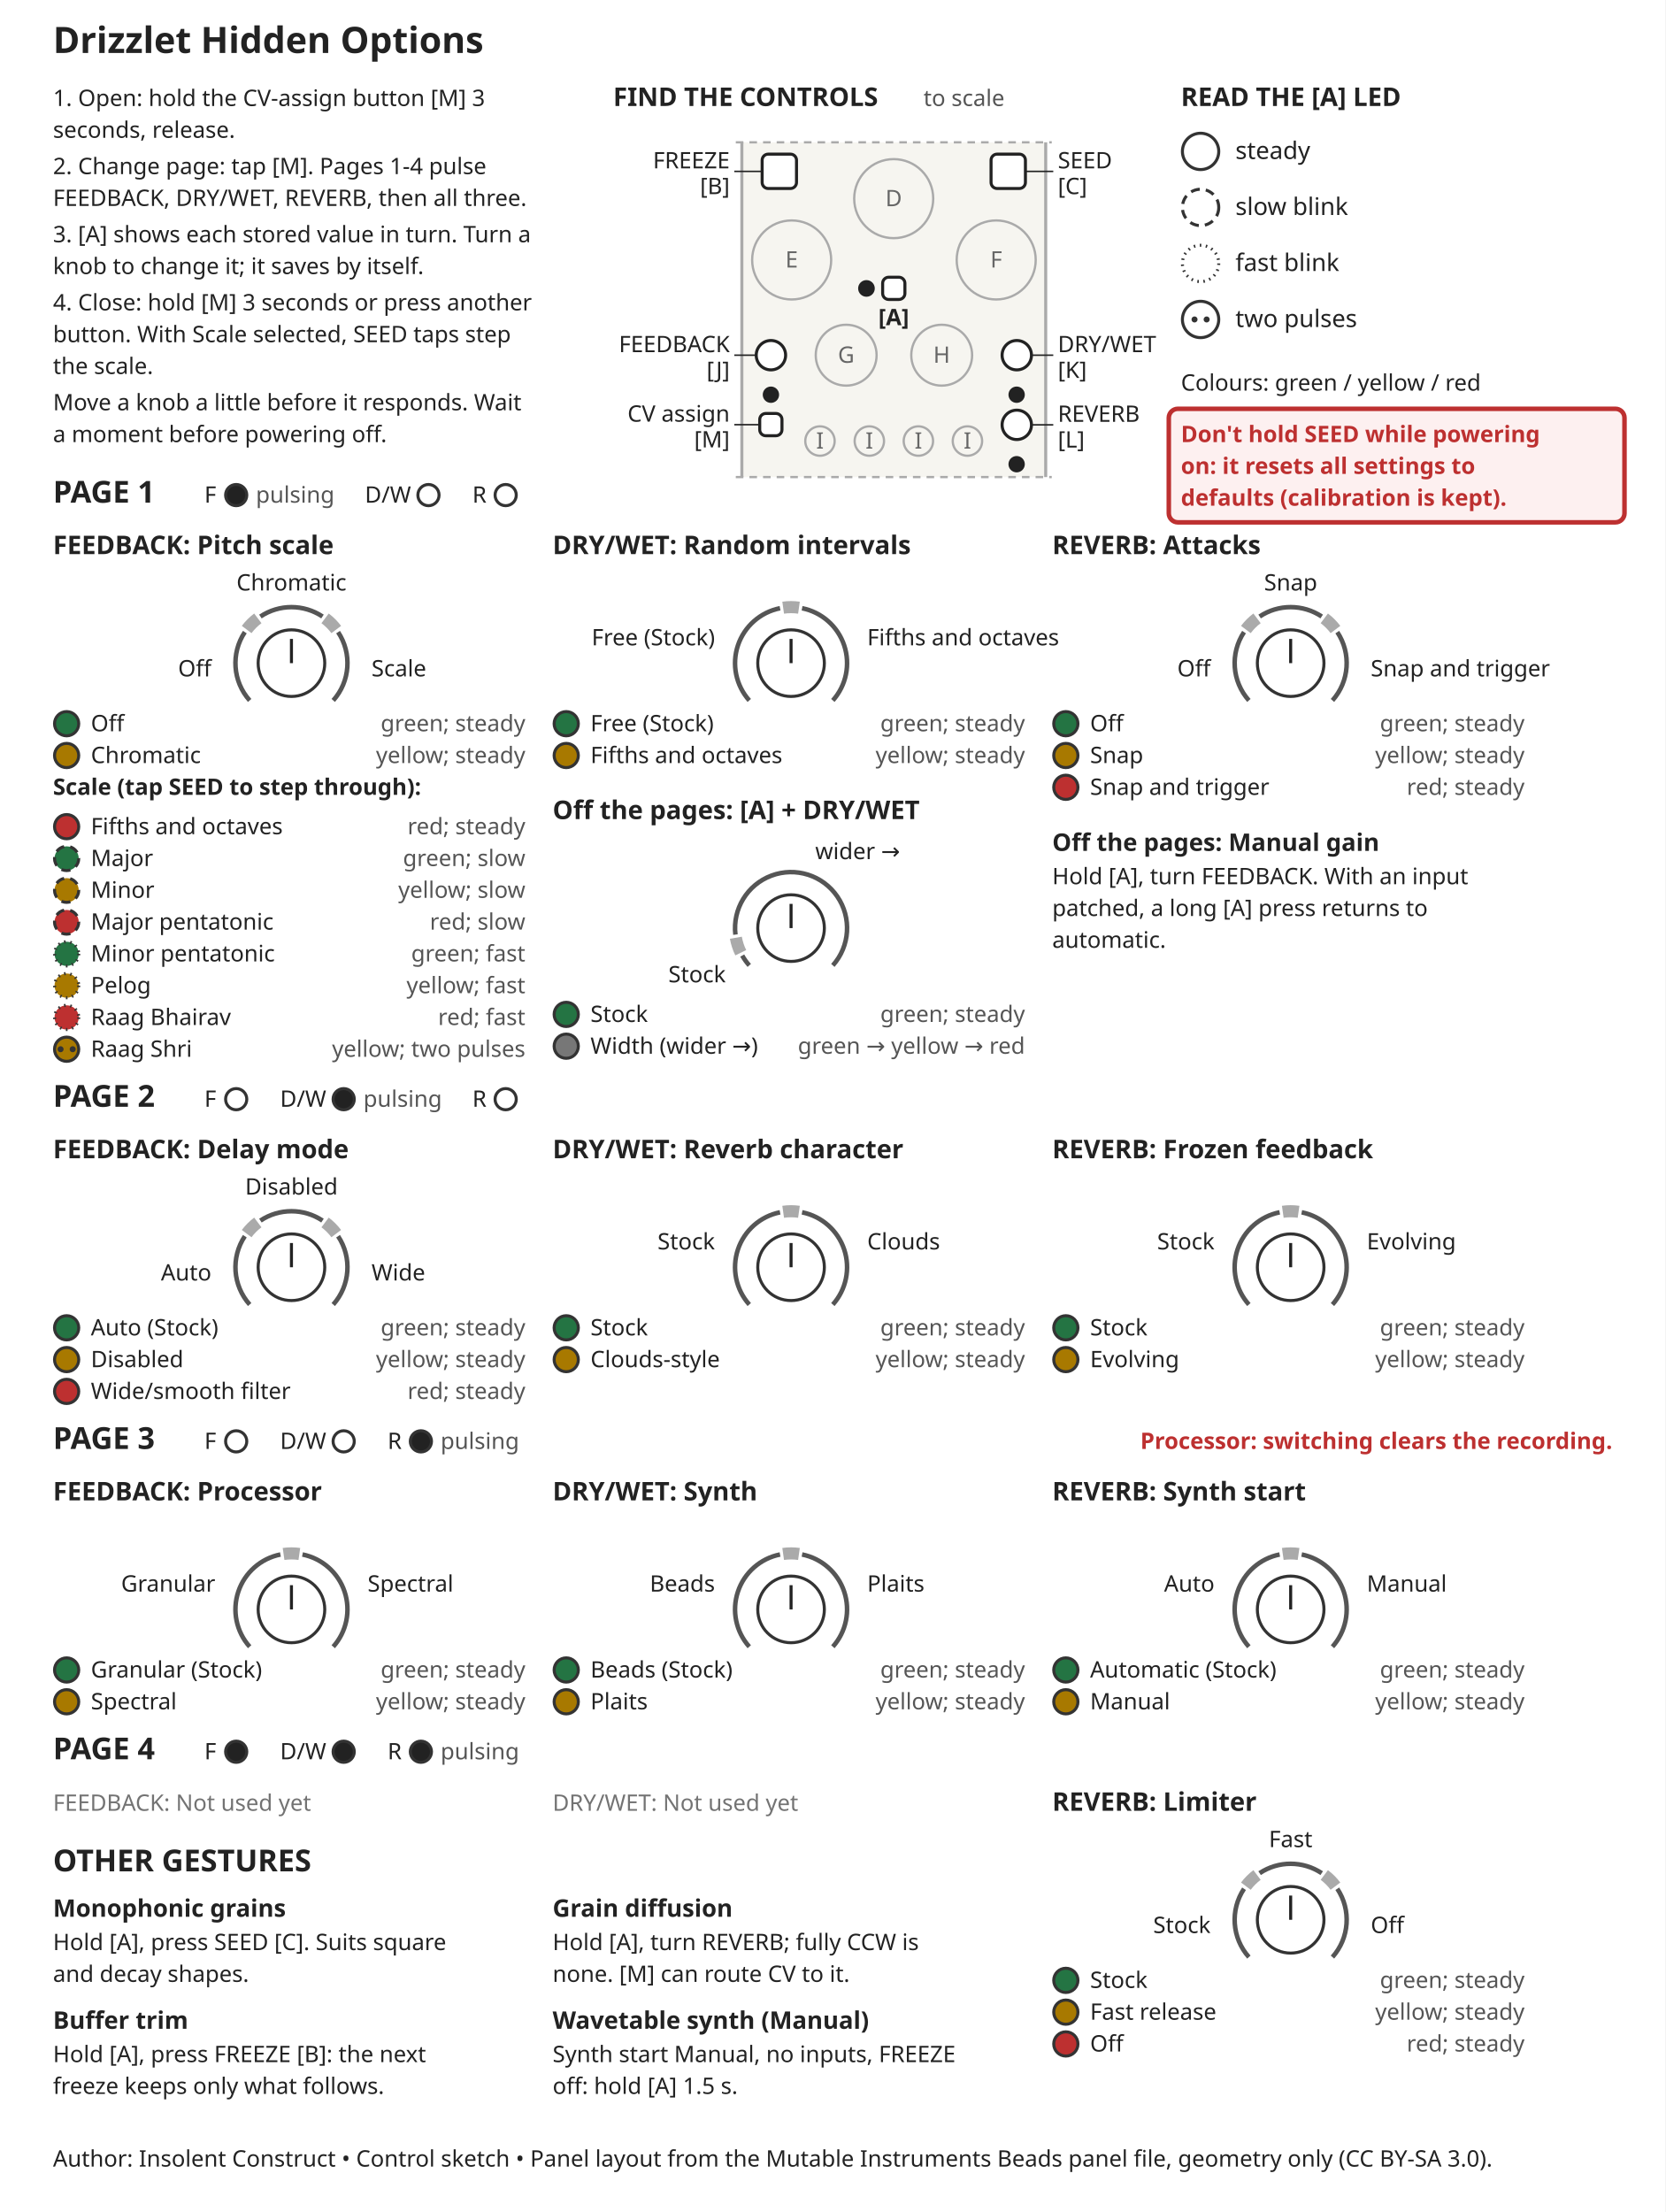
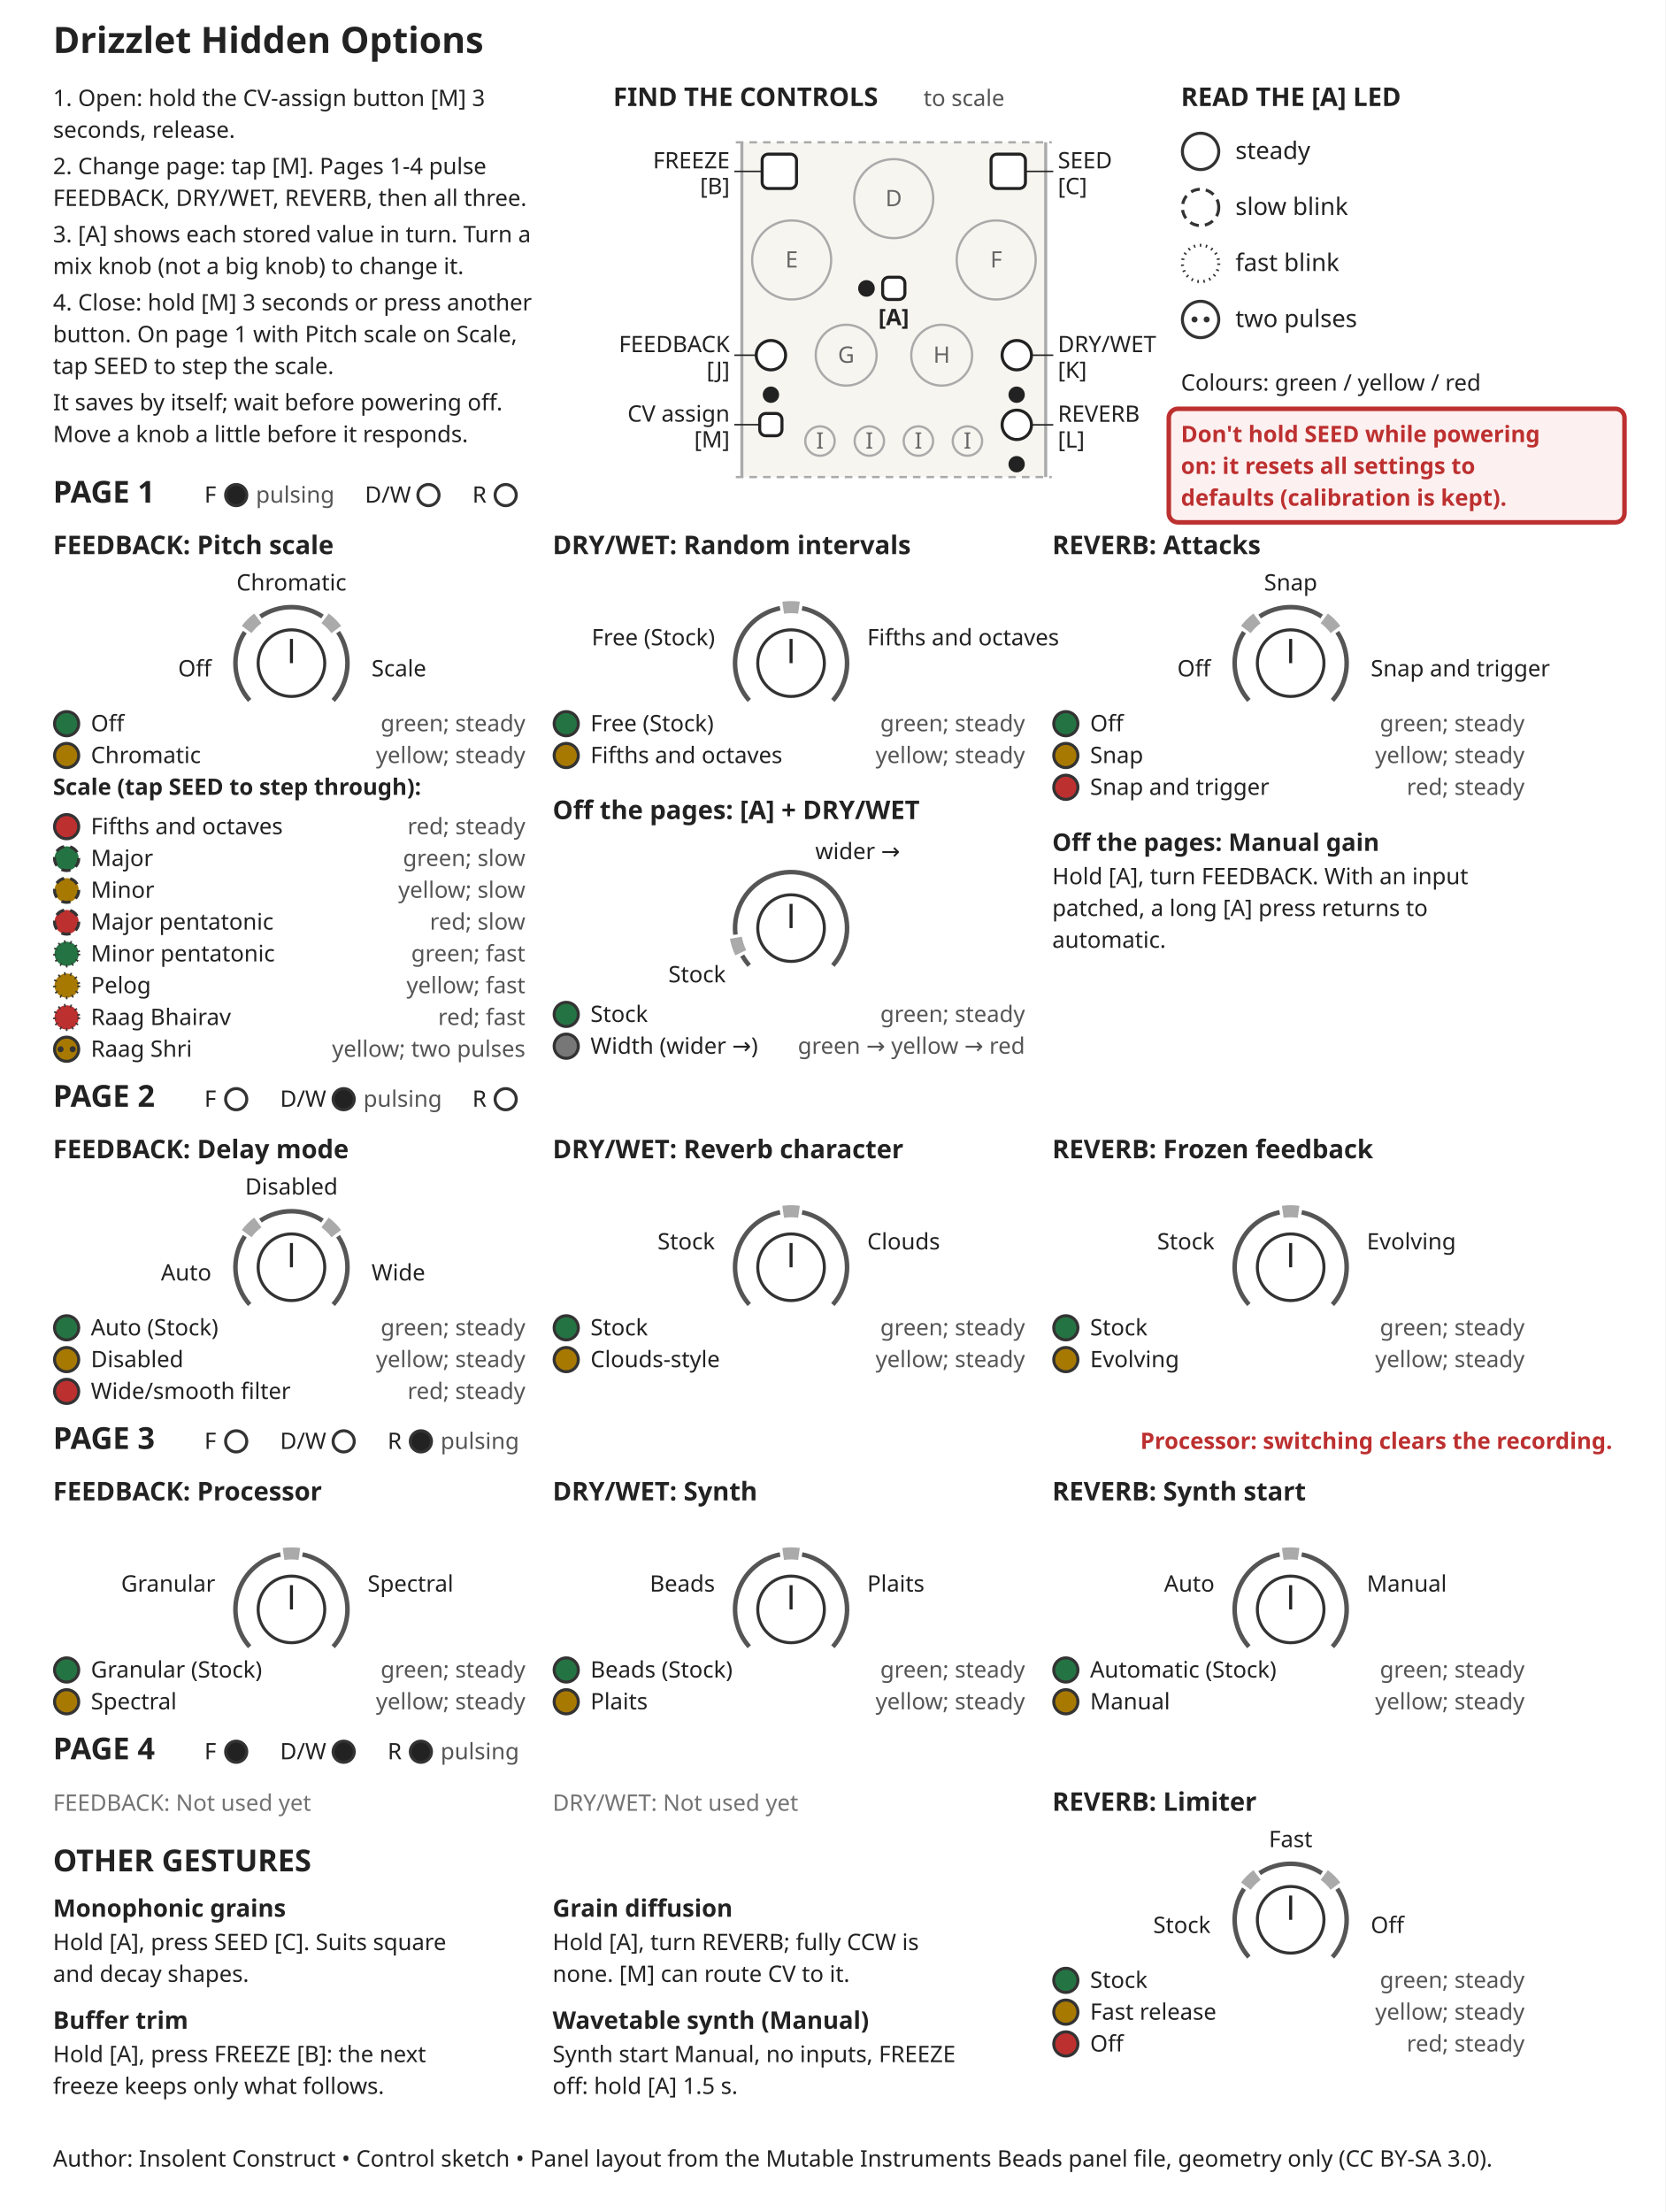
<svg xmlns="http://www.w3.org/2000/svg" width="190mm" height="252.35mm" viewBox="0 0 1100 1461" role="img" aria-labelledby="title desc">
  <rect width="100%" height="100%" fill="white" />
  <g font-family="sans-serif" fill="#222">
    <text x="35" y="35" font-size="24" font-weight="bold" fill="#222" text-anchor="start">Drizzlet Hidden Options</text>
    <text x="35" y="70" font-size="15" font-weight="normal" fill="#222" text-anchor="start">1. Open: hold the CV-assign button [M] 3</text>
    <text x="35" y="91" font-size="15" font-weight="normal" fill="#222" text-anchor="start">seconds, release.</text>
    <text x="35" y="115" font-size="15" font-weight="normal" fill="#222" text-anchor="start">2. Change page: tap [M]. Pages 1-4 pulse</text>
    <text x="35" y="136" font-size="15" font-weight="normal" fill="#222" text-anchor="start">FEEDBACK, DRY/WET, REVERB, then all three.</text>
    <text x="35" y="160" font-size="15" font-weight="normal" fill="#222" text-anchor="start">3. [A] shows each stored value in turn. Turn a</text>
-     <text x="35" y="181" font-size="15" font-weight="normal" fill="#222" text-anchor="start">knob to change it; it saves by itself.</text>
+     <text x="35" y="181" font-size="15" font-weight="normal" fill="#222" text-anchor="start">mix knob (not a big knob) to change it.</text>
    <text x="35" y="205" font-size="15" font-weight="normal" fill="#222" text-anchor="start">4. Close: hold [M] 3 seconds or press another</text>
-     <text x="35" y="226" font-size="15" font-weight="normal" fill="#222" text-anchor="start">button. With Scale selected, SEED taps step</text>
-     <text x="35" y="247" font-size="15" font-weight="normal" fill="#222" text-anchor="start">the scale.</text>
-     <text x="35" y="271" font-size="15" font-weight="normal" fill="#222" text-anchor="start">Move a knob a little before it responds. Wait</text>
-     <text x="35" y="292" font-size="15" font-weight="normal" fill="#222" text-anchor="start">a moment before powering off.</text>
+     <text x="35" y="226" font-size="15" font-weight="normal" fill="#222" text-anchor="start">button. On page 1 with Pitch scale on Scale,</text>
+     <text x="35" y="247" font-size="15" font-weight="normal" fill="#222" text-anchor="start">tap SEED to step the scale.</text>
+     <text x="35" y="271" font-size="15" font-weight="normal" fill="#222" text-anchor="start">It saves by itself; wait before powering off.</text>
+     <text x="35" y="292" font-size="15" font-weight="normal" fill="#222" text-anchor="start">Move a knob a little before it responds.</text>
    <text x="405" y="70" font-size="17" font-weight="bold" fill="#222" text-anchor="start">FIND THE CONTROLS</text>
    <text x="610" y="70" font-size="15" font-weight="normal" fill="#555" text-anchor="start">to scale</text>
    <rect x="490.0" y="94.0" width="200.7" height="221.1" fill="#f6f5f0" />
    <line x1="486.0" y1="94.0" x2="694.7" y2="94.0" stroke="#aaa" stroke-width="1.5" stroke-dasharray="5 4" />
    <line x1="486.0" y1="315.1" x2="694.7" y2="315.1" stroke="#aaa" stroke-width="1.5" stroke-dasharray="5 4" />
    <line x1="490.0" y1="94.0" x2="490.0" y2="315.1" stroke="#aaa" stroke-width="2" />
    <line x1="690.7" y1="94.0" x2="690.7" y2="315.1" stroke="#aaa" stroke-width="2" />
    <circle cx="541.6" cy="291.3" r="9.7" fill="none" stroke="#aaa" stroke-width="1.5" />
    <text x="541.6" y="296.3" font-size="15" font-weight="normal" fill="#666" text-anchor="middle">I</text>
    <circle cx="574.2" cy="291.3" r="9.7" fill="none" stroke="#aaa" stroke-width="1.5" />
    <text x="574.2" y="296.3" font-size="15" font-weight="normal" fill="#666" text-anchor="middle">I</text>
    <circle cx="606.6" cy="291.3" r="9.7" fill="none" stroke="#aaa" stroke-width="1.5" />
    <text x="606.6" y="296.3" font-size="15" font-weight="normal" fill="#666" text-anchor="middle">I</text>
    <circle cx="639.0" cy="291.3" r="9.7" fill="none" stroke="#aaa" stroke-width="1.5" />
    <text x="639.0" y="296.3" font-size="15" font-weight="normal" fill="#666" text-anchor="middle">I</text>
    <circle cx="558.9" cy="234.6" r="20.1" fill="none" stroke="#aaa" stroke-width="1.5" />
    <text x="558.9" y="239.6" font-size="15" font-weight="normal" fill="#666" text-anchor="middle">G</text>
    <circle cx="522.9" cy="171.7" r="26.1" fill="none" stroke="#aaa" stroke-width="1.5" />
    <text x="522.9" y="176.7" font-size="15" font-weight="normal" fill="#666" text-anchor="middle">E</text>
    <circle cx="658.0" cy="171.7" r="26.1" fill="none" stroke="#aaa" stroke-width="1.5" />
    <text x="658.0" y="176.7" font-size="15" font-weight="normal" fill="#666" text-anchor="middle">F</text>
    <rect x="583.0" y="183.1" width="14.7" height="14.7" rx="4" fill="white" stroke="#222" stroke-width="2" />
    <circle cx="572.3" cy="190.5" r="4.5" fill="#222" stroke="#222" stroke-width="2" />
    <rect x="501.8" y="273.1" width="14.7" height="14.7" rx="4" fill="white" stroke="#222" stroke-width="2" />
    <circle cx="622.0" cy="234.6" r="20.1" fill="none" stroke="#aaa" stroke-width="1.5" />
    <text x="622.0" y="239.6" font-size="15" font-weight="normal" fill="#666" text-anchor="middle">H</text>
    <circle cx="509.2" cy="234.6" r="9.7" fill="white" stroke="#222" stroke-width="2" />
    <circle cx="671.6" cy="234.6" r="9.7" fill="white" stroke="#222" stroke-width="2" />
    <circle cx="671.6" cy="280.6" r="9.7" fill="white" stroke="#222" stroke-width="2" />
    <circle cx="590.3" cy="131.2" r="26.1" fill="none" stroke="#aaa" stroke-width="1.5" />
    <text x="590.3" y="136.2" font-size="15" font-weight="normal" fill="#666" text-anchor="middle">D</text>
    <rect x="503.4" y="101.8" width="22.7" height="22.7" rx="4" fill="white" stroke="#222" stroke-width="2" />
    <rect x="654.6" y="101.8" width="22.7" height="22.7" rx="4" fill="white" stroke="#222" stroke-width="2" />
    <circle cx="509.2" cy="260.7" r="4.4" fill="#222" stroke="#222" stroke-width="2" />
    <circle cx="671.5" cy="260.7" r="4.4" fill="#222" stroke="#222" stroke-width="2" />
    <circle cx="671.5" cy="306.6" r="4.4" fill="#222" stroke="#222" stroke-width="2" />
    <text x="482.0" y="111.2" font-size="15" font-weight="normal" fill="#222" text-anchor="end">FREEZE</text>
    <text x="482.0" y="128.2" font-size="15" font-weight="normal" fill="#222" text-anchor="end">[B]</text>
    <line x1="485.0" y1="113.2" x2="503.4" y2="113.2" stroke="#222" stroke-width="1" />
    <text x="698.7" y="111.2" font-size="15" font-weight="normal" fill="#222" text-anchor="start">SEED</text>
    <text x="698.7" y="128.2" font-size="15" font-weight="normal" fill="#222" text-anchor="start">[C]</text>
    <line x1="695.7" y1="113.2" x2="677.3" y2="113.2" stroke="#222" stroke-width="1" />
    <text x="590.3" y="214.8" font-size="15" font-weight="bold" fill="#222" text-anchor="middle">[A]</text>
    <text x="482.0" y="232.6" font-size="15" font-weight="normal" fill="#222" text-anchor="end">FEEDBACK</text>
    <text x="482.0" y="249.6" font-size="15" font-weight="normal" fill="#222" text-anchor="end">[J]</text>
    <line x1="485.0" y1="234.6" x2="499.6" y2="234.6" stroke="#222" stroke-width="1" />
    <text x="482.0" y="278.5" font-size="15" font-weight="normal" fill="#222" text-anchor="end">CV assign</text>
    <text x="482.0" y="295.5" font-size="15" font-weight="normal" fill="#222" text-anchor="end">[M]</text>
    <line x1="485.0" y1="280.5" x2="501.8" y2="280.5" stroke="#222" stroke-width="1" />
    <text x="698.7" y="232.6" font-size="15" font-weight="normal" fill="#222" text-anchor="start">DRY/WET</text>
    <text x="698.7" y="249.6" font-size="15" font-weight="normal" fill="#222" text-anchor="start">[K]</text>
    <line x1="695.7" y1="234.6" x2="681.2" y2="234.6" stroke="#222" stroke-width="1" />
    <text x="698.7" y="278.6" font-size="15" font-weight="normal" fill="#222" text-anchor="start">REVERB</text>
    <text x="698.7" y="295.6" font-size="15" font-weight="normal" fill="#222" text-anchor="start">[L]</text>
    <line x1="695.7" y1="280.6" x2="681.2" y2="280.6" stroke="#222" stroke-width="1" />
    <text x="780" y="70" font-size="17" font-weight="bold" fill="#222" text-anchor="start">READ THE [A] LED</text>
    <circle cx="793" cy="100" r="12" fill="white" stroke="#333" stroke-width="2" />
    <text x="816" y="105" font-size="16" font-weight="normal" fill="#222" text-anchor="start">steady</text>
    <circle cx="793" cy="137" r="12" fill="white" stroke="#333" stroke-width="2" stroke-dasharray="6 4" />
    <text x="816" y="142" font-size="16" font-weight="normal" fill="#222" text-anchor="start">slow blink</text>
    <circle cx="793" cy="174" r="12" fill="white" stroke="#333" stroke-width="2" stroke-dasharray="1 3" />
    <text x="816" y="179" font-size="16" font-weight="normal" fill="#222" text-anchor="start">fast blink</text>
    <circle cx="793" cy="211" r="12" fill="white" stroke="#333" stroke-width="2" />
    <circle cx="789" cy="211" r="1" fill="#222" stroke="#333" stroke-width="2" />
    <circle cx="797" cy="211" r="1" fill="#222" stroke="#333" stroke-width="2" />
    <text x="816" y="216" font-size="16" font-weight="normal" fill="#222" text-anchor="start">two pulses</text>
    <text x="780" y="258" font-size="15" font-weight="normal" fill="#222" text-anchor="start">Colours: green / yellow / red</text>
    <rect x="772" y="270" width="301" height="75" rx="6" fill="#fdf0f0" stroke="#bd3030" stroke-width="3" />
    <text x="780" y="292" font-size="15" font-weight="bold" fill="#bd3030" text-anchor="start">Don't hold SEED while powering</text>
    <text x="780" y="313" font-size="15" font-weight="bold" fill="#bd3030" text-anchor="start">on: it resets all settings to</text>
    <text x="780" y="334" font-size="15" font-weight="bold" fill="#bd3030" text-anchor="start">defaults (calibration is kept).</text>
    <text x="35" y="332" font-size="20" font-weight="bold" fill="#222" text-anchor="start">PAGE 1</text>
    <text x="135" y="332" font-size="15" font-weight="normal" fill="#222" text-anchor="start">F</text>
    <circle cx="156" cy="327" r="7" fill="#222" stroke="#333" stroke-width="2" />
    <text x="169" y="332" font-size="15" font-weight="normal" fill="#555" text-anchor="start">pulsing</text>
    <text x="241" y="332" font-size="15" font-weight="normal" fill="#222" text-anchor="start">D/W</text>
    <circle cx="283" cy="327" r="7" fill="white" stroke="#333" stroke-width="2" />
    <text x="312" y="332" font-size="15" font-weight="normal" fill="#222" text-anchor="start">R</text>
    <circle cx="334" cy="327" r="7" fill="white" stroke="#333" stroke-width="2" />
    <text x="35" y="366" font-size="17" font-weight="bold" fill="#222" text-anchor="start">FEEDBACK: Pitch scale</text>
    <circle cx="192.5" cy="438" r="22" fill="white" stroke="#333" stroke-width="2" />
    <path d="M 192.5 438 v -16" stroke="#222" stroke-width="2" />
    <path d="M 164.900 462.642 A 37 37 0 0 1 161.703 417.492" fill="none" stroke="#555" stroke-width="3" />
    <text x="139.63" y="446.74" font-size="15" font-weight="normal" fill="#222" text-anchor="end">Off</text>
    <path d="M 171.992 407.203 A 37 37 0 0 1 213.008 407.203" fill="none" stroke="#555" stroke-width="3" />
    <text x="192.5" y="390.0" font-size="15" font-weight="normal" fill="#222" text-anchor="middle">Chromatic</text>
    <path d="M 223.297 417.492 A 37 37 0 0 1 220.100 462.642" fill="none" stroke="#555" stroke-width="3" />
    <text x="245.37" y="446.74" font-size="15" font-weight="normal" fill="#222" text-anchor="start">Scale</text>
    <path d="M 162.912 415.784 A 37 37 0 0 1 170.284 408.412" fill="none" stroke="#aaa" stroke-width="8" />
    <path d="M 214.716 408.412 A 37 37 0 0 1 222.088 415.784" fill="none" stroke="#aaa" stroke-width="8" />
    <circle cx="44" cy="478" r="8" fill="#247443" stroke="#333" stroke-width="2" />
    <text x="60" y="483" font-size="15" font-weight="normal" fill="#222" text-anchor="start">Off</text>
    <text x="347" y="483" font-size="15" font-weight="normal" fill="#555" text-anchor="end">green; steady</text>
    <circle cx="44" cy="499" r="8" fill="#a87900" stroke="#333" stroke-width="2" />
    <text x="60" y="504" font-size="15" font-weight="normal" fill="#222" text-anchor="start">Chromatic</text>
    <text x="347" y="504" font-size="15" font-weight="normal" fill="#555" text-anchor="end">yellow; steady</text>
    <text x="35" y="525" font-size="15" font-weight="bold" fill="#222" text-anchor="start">Scale (tap SEED to step through):</text>
    <circle cx="44" cy="546" r="8" fill="#bd3030" stroke="#333" stroke-width="2" />
    <text x="60" y="551" font-size="15" font-weight="normal" fill="#222" text-anchor="start">Fifths and octaves</text>
    <text x="347" y="551" font-size="15" font-weight="normal" fill="#555" text-anchor="end">red; steady</text>
    <circle cx="44" cy="567" r="8" fill="#247443" stroke="#333" stroke-width="2" stroke-dasharray="6 4" />
    <text x="60" y="572" font-size="15" font-weight="normal" fill="#222" text-anchor="start">Major</text>
    <text x="347" y="572" font-size="15" font-weight="normal" fill="#555" text-anchor="end">green; slow</text>
    <circle cx="44" cy="588" r="8" fill="#a87900" stroke="#333" stroke-width="2" stroke-dasharray="6 4" />
    <text x="60" y="593" font-size="15" font-weight="normal" fill="#222" text-anchor="start">Minor</text>
    <text x="347" y="593" font-size="15" font-weight="normal" fill="#555" text-anchor="end">yellow; slow</text>
    <circle cx="44" cy="609" r="8" fill="#bd3030" stroke="#333" stroke-width="2" stroke-dasharray="6 4" />
    <text x="60" y="614" font-size="15" font-weight="normal" fill="#222" text-anchor="start">Major pentatonic</text>
    <text x="347" y="614" font-size="15" font-weight="normal" fill="#555" text-anchor="end">red; slow</text>
    <circle cx="44" cy="630" r="8" fill="#247443" stroke="#333" stroke-width="2" stroke-dasharray="1 3" />
    <text x="60" y="635" font-size="15" font-weight="normal" fill="#222" text-anchor="start">Minor pentatonic</text>
    <text x="347" y="635" font-size="15" font-weight="normal" fill="#555" text-anchor="end">green; fast</text>
    <circle cx="44" cy="651" r="8" fill="#a87900" stroke="#333" stroke-width="2" stroke-dasharray="1 3" />
    <text x="60" y="656" font-size="15" font-weight="normal" fill="#222" text-anchor="start">Pelog</text>
    <text x="347" y="656" font-size="15" font-weight="normal" fill="#555" text-anchor="end">yellow; fast</text>
    <circle cx="44" cy="672" r="8" fill="#bd3030" stroke="#333" stroke-width="2" stroke-dasharray="1 3" />
    <text x="60" y="677" font-size="15" font-weight="normal" fill="#222" text-anchor="start">Raag Bhairav</text>
    <text x="347" y="677" font-size="15" font-weight="normal" fill="#555" text-anchor="end">red; fast</text>
    <circle cx="44" cy="693" r="8" fill="#a87900" stroke="#333" stroke-width="2" />
    <circle cx="40" cy="693" r="1" fill="#222" stroke="#333" stroke-width="2" />
    <circle cx="48" cy="693" r="1" fill="#222" stroke="#333" stroke-width="2" />
    <text x="60" y="698" font-size="15" font-weight="normal" fill="#222" text-anchor="start">Raag Shri</text>
    <text x="347" y="698" font-size="15" font-weight="normal" fill="#555" text-anchor="end">yellow; two pulses</text>
    <text x="365" y="366" font-size="17" font-weight="bold" fill="#222" text-anchor="start">DRY/WET: Random intervals</text>
    <circle cx="522.5" cy="438" r="22" fill="white" stroke="#333" stroke-width="2" />
    <path d="M 522.5 438 v -16" stroke="#222" stroke-width="2" />
    <path d="M 494.900 462.642 A 37 37 0 0 1 515.225 401.722" fill="none" stroke="#555" stroke-width="3" />
    <text x="472.22" y="426.23" font-size="15" font-weight="normal" fill="#222" text-anchor="end">Free (Stock)</text>
    <path d="M 529.775 401.722 A 37 37 0 0 1 550.100 462.642" fill="none" stroke="#555" stroke-width="3" />
    <text x="572.78" y="426.23" font-size="15" font-weight="normal" fill="#222" text-anchor="start">Fifths and octaves</text>
    <path d="M 517.287 401.369 A 37 37 0 0 1 527.713 401.369" fill="none" stroke="#aaa" stroke-width="8" />
    <circle cx="374" cy="478" r="8" fill="#247443" stroke="#333" stroke-width="2" />
    <text x="390" y="483" font-size="15" font-weight="normal" fill="#222" text-anchor="start">Free (Stock)</text>
    <text x="677" y="483" font-size="15" font-weight="normal" fill="#555" text-anchor="end">green; steady</text>
    <circle cx="374" cy="499" r="8" fill="#a87900" stroke="#333" stroke-width="2" />
    <text x="390" y="504" font-size="15" font-weight="normal" fill="#222" text-anchor="start">Fifths and octaves</text>
    <text x="677" y="504" font-size="15" font-weight="normal" fill="#555" text-anchor="end">yellow; steady</text>
    <text x="695" y="366" font-size="17" font-weight="bold" fill="#222" text-anchor="start">REVERB: Attacks</text>
    <circle cx="852.5" cy="438" r="22" fill="white" stroke="#333" stroke-width="2" />
    <path d="M 852.5 438 v -16" stroke="#222" stroke-width="2" />
    <path d="M 824.900 462.642 A 37 37 0 0 1 821.703 417.492" fill="none" stroke="#555" stroke-width="3" />
    <text x="799.63" y="446.74" font-size="15" font-weight="normal" fill="#222" text-anchor="end">Off</text>
    <path d="M 831.992 407.203 A 37 37 0 0 1 873.008 407.203" fill="none" stroke="#555" stroke-width="3" />
    <text x="852.5" y="390.0" font-size="15" font-weight="normal" fill="#222" text-anchor="middle">Snap</text>
    <path d="M 883.297 417.492 A 37 37 0 0 1 880.100 462.642" fill="none" stroke="#555" stroke-width="3" />
    <text x="905.37" y="446.74" font-size="15" font-weight="normal" fill="#222" text-anchor="start">Snap and trigger</text>
    <path d="M 822.912 415.784 A 37 37 0 0 1 830.284 408.412" fill="none" stroke="#aaa" stroke-width="8" />
    <path d="M 874.716 408.412 A 37 37 0 0 1 882.088 415.784" fill="none" stroke="#aaa" stroke-width="8" />
    <circle cx="704" cy="478" r="8" fill="#247443" stroke="#333" stroke-width="2" />
    <text x="720" y="483" font-size="15" font-weight="normal" fill="#222" text-anchor="start">Off</text>
    <text x="1007" y="483" font-size="15" font-weight="normal" fill="#555" text-anchor="end">green; steady</text>
    <circle cx="704" cy="499" r="8" fill="#a87900" stroke="#333" stroke-width="2" />
    <text x="720" y="504" font-size="15" font-weight="normal" fill="#222" text-anchor="start">Snap</text>
    <text x="1007" y="504" font-size="15" font-weight="normal" fill="#555" text-anchor="end">yellow; steady</text>
    <circle cx="704" cy="520" r="8" fill="#bd3030" stroke="#333" stroke-width="2" />
    <text x="720" y="525" font-size="15" font-weight="normal" fill="#222" text-anchor="start">Snap and trigger</text>
    <text x="1007" y="525" font-size="15" font-weight="normal" fill="#555" text-anchor="end">red; steady</text>
    <text x="365" y="541" font-size="17" font-weight="bold" fill="#222" text-anchor="start">Off the pages: [A] + DRY/WET</text>
    <circle cx="522.5" cy="613" r="22" fill="white" stroke="#333" stroke-width="2" />
    <path d="M 522.5 613 v -16" stroke="#222" stroke-width="2" />
    <path d="M 494.900 637.642 A 37 37 0 0 1 490.246 631.130" fill="none" stroke="#555" stroke-width="3" />
    <text x="479.38" y="648.81" font-size="15" font-weight="normal" fill="#222" text-anchor="end">Stock</text>
    <path d="M 485.750 617.291 A 37 37 0 1 1 550.100 637.642" fill="none" stroke="#555" stroke-width="3" />
    <text x="538.48" y="567.47" font-size="15" font-weight="normal" fill="#222" text-anchor="start">wider →</text>
    <path d="M 489.273 629.278 A 37 37 0 0 1 486.051 619.361" fill="none" stroke="#aaa" stroke-width="8" />
    <circle cx="374" cy="670" r="8" fill="#247443" stroke="#333" stroke-width="2" />
    <text x="390" y="675" font-size="15" font-weight="normal" fill="#222" text-anchor="start">Stock</text>
    <text x="677" y="675" font-size="15" font-weight="normal" fill="#555" text-anchor="end">green; steady</text>
    <circle cx="374" cy="691" r="8" fill="#777" stroke="#333" stroke-width="2" />
    <text x="390" y="696" font-size="15" font-weight="normal" fill="#222" text-anchor="start">Width (wider →)</text>
    <text x="677" y="696" font-size="15" font-weight="normal" fill="#555" text-anchor="end">green → yellow → red</text>
    <text x="695" y="562" font-size="16" font-weight="bold" fill="#222" text-anchor="start">Off the pages: Manual gain</text>
    <text x="695" y="584" font-size="15" font-weight="normal" fill="#222" text-anchor="start">Hold [A], turn FEEDBACK. With an input</text>
    <text x="695" y="605" font-size="15" font-weight="normal" fill="#222" text-anchor="start">patched, a long [A] press returns to</text>
    <text x="695" y="626" font-size="15" font-weight="normal" fill="#222" text-anchor="start">automatic.</text>
    <text x="35" y="731" font-size="20" font-weight="bold" fill="#222" text-anchor="start">PAGE 2</text>
    <text x="135" y="731" font-size="15" font-weight="normal" fill="#222" text-anchor="start">F</text>
    <circle cx="156" cy="726" r="7" fill="white" stroke="#333" stroke-width="2" />
    <text x="185" y="731" font-size="15" font-weight="normal" fill="#222" text-anchor="start">D/W</text>
    <circle cx="227" cy="726" r="7" fill="#222" stroke="#333" stroke-width="2" />
    <text x="240" y="731" font-size="15" font-weight="normal" fill="#555" text-anchor="start">pulsing</text>
    <text x="312" y="731" font-size="15" font-weight="normal" fill="#222" text-anchor="start">R</text>
    <circle cx="334" cy="726" r="7" fill="white" stroke="#333" stroke-width="2" />
    <text x="35" y="765" font-size="17" font-weight="bold" fill="#222" text-anchor="start">FEEDBACK: Delay mode</text>
    <circle cx="192.5" cy="837" r="22" fill="white" stroke="#333" stroke-width="2" />
    <path d="M 192.5 837 v -16" stroke="#222" stroke-width="2" />
    <path d="M 164.900 861.642 A 37 37 0 0 1 161.703 816.492" fill="none" stroke="#555" stroke-width="3" />
    <text x="139.63" y="845.74" font-size="15" font-weight="normal" fill="#222" text-anchor="end">Auto</text>
    <path d="M 171.992 806.203 A 37 37 0 0 1 213.008 806.203" fill="none" stroke="#555" stroke-width="3" />
    <text x="192.5" y="789.0" font-size="15" font-weight="normal" fill="#222" text-anchor="middle">Disabled</text>
    <path d="M 223.297 816.492 A 37 37 0 0 1 220.100 861.642" fill="none" stroke="#555" stroke-width="3" />
    <text x="245.37" y="845.74" font-size="15" font-weight="normal" fill="#222" text-anchor="start">Wide</text>
    <path d="M 162.912 814.784 A 37 37 0 0 1 170.284 807.412" fill="none" stroke="#aaa" stroke-width="8" />
    <path d="M 214.716 807.412 A 37 37 0 0 1 222.088 814.784" fill="none" stroke="#aaa" stroke-width="8" />
    <circle cx="44" cy="877" r="8" fill="#247443" stroke="#333" stroke-width="2" />
    <text x="60" y="882" font-size="15" font-weight="normal" fill="#222" text-anchor="start">Auto (Stock)</text>
    <text x="347" y="882" font-size="15" font-weight="normal" fill="#555" text-anchor="end">green; steady</text>
    <circle cx="44" cy="898" r="8" fill="#a87900" stroke="#333" stroke-width="2" />
    <text x="60" y="903" font-size="15" font-weight="normal" fill="#222" text-anchor="start">Disabled</text>
    <text x="347" y="903" font-size="15" font-weight="normal" fill="#555" text-anchor="end">yellow; steady</text>
    <circle cx="44" cy="919" r="8" fill="#bd3030" stroke="#333" stroke-width="2" />
    <text x="60" y="924" font-size="15" font-weight="normal" fill="#222" text-anchor="start">Wide/smooth filter</text>
    <text x="347" y="924" font-size="15" font-weight="normal" fill="#555" text-anchor="end">red; steady</text>
    <text x="365" y="765" font-size="17" font-weight="bold" fill="#222" text-anchor="start">DRY/WET: Reverb character</text>
    <circle cx="522.5" cy="837" r="22" fill="white" stroke="#333" stroke-width="2" />
    <path d="M 522.5 837 v -16" stroke="#222" stroke-width="2" />
    <path d="M 494.900 861.642 A 37 37 0 0 1 515.225 800.722" fill="none" stroke="#555" stroke-width="3" />
    <text x="472.22" y="825.23" font-size="15" font-weight="normal" fill="#222" text-anchor="end">Stock</text>
    <path d="M 529.775 800.722 A 37 37 0 0 1 550.100 861.642" fill="none" stroke="#555" stroke-width="3" />
    <text x="572.78" y="825.23" font-size="15" font-weight="normal" fill="#222" text-anchor="start">Clouds</text>
    <path d="M 517.287 800.369 A 37 37 0 0 1 527.713 800.369" fill="none" stroke="#aaa" stroke-width="8" />
    <circle cx="374" cy="877" r="8" fill="#247443" stroke="#333" stroke-width="2" />
    <text x="390" y="882" font-size="15" font-weight="normal" fill="#222" text-anchor="start">Stock</text>
    <text x="677" y="882" font-size="15" font-weight="normal" fill="#555" text-anchor="end">green; steady</text>
    <circle cx="374" cy="898" r="8" fill="#a87900" stroke="#333" stroke-width="2" />
    <text x="390" y="903" font-size="15" font-weight="normal" fill="#222" text-anchor="start">Clouds-style</text>
    <text x="677" y="903" font-size="15" font-weight="normal" fill="#555" text-anchor="end">yellow; steady</text>
    <text x="695" y="765" font-size="17" font-weight="bold" fill="#222" text-anchor="start">REVERB: Frozen feedback</text>
    <circle cx="852.5" cy="837" r="22" fill="white" stroke="#333" stroke-width="2" />
    <path d="M 852.5 837 v -16" stroke="#222" stroke-width="2" />
    <path d="M 824.900 861.642 A 37 37 0 0 1 845.225 800.722" fill="none" stroke="#555" stroke-width="3" />
    <text x="802.22" y="825.23" font-size="15" font-weight="normal" fill="#222" text-anchor="end">Stock</text>
    <path d="M 859.775 800.722 A 37 37 0 0 1 880.100 861.642" fill="none" stroke="#555" stroke-width="3" />
    <text x="902.78" y="825.23" font-size="15" font-weight="normal" fill="#222" text-anchor="start">Evolving</text>
    <path d="M 847.287 800.369 A 37 37 0 0 1 857.713 800.369" fill="none" stroke="#aaa" stroke-width="8" />
    <circle cx="704" cy="877" r="8" fill="#247443" stroke="#333" stroke-width="2" />
    <text x="720" y="882" font-size="15" font-weight="normal" fill="#222" text-anchor="start">Stock</text>
    <text x="1007" y="882" font-size="15" font-weight="normal" fill="#555" text-anchor="end">green; steady</text>
    <circle cx="704" cy="898" r="8" fill="#a87900" stroke="#333" stroke-width="2" />
    <text x="720" y="903" font-size="15" font-weight="normal" fill="#222" text-anchor="start">Evolving</text>
    <text x="1007" y="903" font-size="15" font-weight="normal" fill="#555" text-anchor="end">yellow; steady</text>
    <text x="35" y="957" font-size="20" font-weight="bold" fill="#222" text-anchor="start">PAGE 3</text>
    <text x="135" y="957" font-size="15" font-weight="normal" fill="#222" text-anchor="start">F</text>
    <circle cx="156" cy="952" r="7" fill="white" stroke="#333" stroke-width="2" />
    <text x="185" y="957" font-size="15" font-weight="normal" fill="#222" text-anchor="start">D/W</text>
    <circle cx="227" cy="952" r="7" fill="white" stroke="#333" stroke-width="2" />
    <text x="256" y="957" font-size="15" font-weight="normal" fill="#222" text-anchor="start">R</text>
    <circle cx="278" cy="952" r="7" fill="#222" stroke="#333" stroke-width="2" />
    <text x="291" y="957" font-size="15" font-weight="normal" fill="#555" text-anchor="start">pulsing</text>
    <text x="1065" y="957" font-size="15" font-weight="bold" fill="#bd3030" text-anchor="end">Processor: switching clears the recording.</text>
    <text x="35" y="991" font-size="17" font-weight="bold" fill="#222" text-anchor="start">FEEDBACK: Processor</text>
    <circle cx="192.5" cy="1063" r="22" fill="white" stroke="#333" stroke-width="2" />
    <path d="M 192.5 1063 v -16" stroke="#222" stroke-width="2" />
    <path d="M 164.900 1087.642 A 37 37 0 0 1 185.225 1026.722" fill="none" stroke="#555" stroke-width="3" />
    <text x="142.22" y="1051.23" font-size="15" font-weight="normal" fill="#222" text-anchor="end">Granular</text>
    <path d="M 199.775 1026.722 A 37 37 0 0 1 220.100 1087.642" fill="none" stroke="#555" stroke-width="3" />
    <text x="242.78" y="1051.23" font-size="15" font-weight="normal" fill="#222" text-anchor="start">Spectral</text>
    <path d="M 187.287 1026.369 A 37 37 0 0 1 197.713 1026.369" fill="none" stroke="#aaa" stroke-width="8" />
    <circle cx="44" cy="1103" r="8" fill="#247443" stroke="#333" stroke-width="2" />
    <text x="60" y="1108" font-size="15" font-weight="normal" fill="#222" text-anchor="start">Granular (Stock)</text>
    <text x="347" y="1108" font-size="15" font-weight="normal" fill="#555" text-anchor="end">green; steady</text>
    <circle cx="44" cy="1124" r="8" fill="#a87900" stroke="#333" stroke-width="2" />
    <text x="60" y="1129" font-size="15" font-weight="normal" fill="#222" text-anchor="start">Spectral</text>
    <text x="347" y="1129" font-size="15" font-weight="normal" fill="#555" text-anchor="end">yellow; steady</text>
    <text x="365" y="991" font-size="17" font-weight="bold" fill="#222" text-anchor="start">DRY/WET: Synth</text>
    <circle cx="522.5" cy="1063" r="22" fill="white" stroke="#333" stroke-width="2" />
    <path d="M 522.5 1063 v -16" stroke="#222" stroke-width="2" />
    <path d="M 494.900 1087.642 A 37 37 0 0 1 515.225 1026.722" fill="none" stroke="#555" stroke-width="3" />
    <text x="472.22" y="1051.23" font-size="15" font-weight="normal" fill="#222" text-anchor="end">Beads</text>
    <path d="M 529.775 1026.722 A 37 37 0 0 1 550.100 1087.642" fill="none" stroke="#555" stroke-width="3" />
    <text x="572.78" y="1051.23" font-size="15" font-weight="normal" fill="#222" text-anchor="start">Plaits</text>
    <path d="M 517.287 1026.369 A 37 37 0 0 1 527.713 1026.369" fill="none" stroke="#aaa" stroke-width="8" />
    <circle cx="374" cy="1103" r="8" fill="#247443" stroke="#333" stroke-width="2" />
    <text x="390" y="1108" font-size="15" font-weight="normal" fill="#222" text-anchor="start">Beads (Stock)</text>
    <text x="677" y="1108" font-size="15" font-weight="normal" fill="#555" text-anchor="end">green; steady</text>
    <circle cx="374" cy="1124" r="8" fill="#a87900" stroke="#333" stroke-width="2" />
    <text x="390" y="1129" font-size="15" font-weight="normal" fill="#222" text-anchor="start">Plaits</text>
    <text x="677" y="1129" font-size="15" font-weight="normal" fill="#555" text-anchor="end">yellow; steady</text>
    <text x="695" y="991" font-size="17" font-weight="bold" fill="#222" text-anchor="start">REVERB: Synth start</text>
    <circle cx="852.5" cy="1063" r="22" fill="white" stroke="#333" stroke-width="2" />
    <path d="M 852.5 1063 v -16" stroke="#222" stroke-width="2" />
    <path d="M 824.900 1087.642 A 37 37 0 0 1 845.225 1026.722" fill="none" stroke="#555" stroke-width="3" />
    <text x="802.22" y="1051.23" font-size="15" font-weight="normal" fill="#222" text-anchor="end">Auto</text>
    <path d="M 859.775 1026.722 A 37 37 0 0 1 880.100 1087.642" fill="none" stroke="#555" stroke-width="3" />
    <text x="902.78" y="1051.23" font-size="15" font-weight="normal" fill="#222" text-anchor="start">Manual</text>
    <path d="M 847.287 1026.369 A 37 37 0 0 1 857.713 1026.369" fill="none" stroke="#aaa" stroke-width="8" />
    <circle cx="704" cy="1103" r="8" fill="#247443" stroke="#333" stroke-width="2" />
    <text x="720" y="1108" font-size="15" font-weight="normal" fill="#222" text-anchor="start">Automatic (Stock)</text>
    <text x="1007" y="1108" font-size="15" font-weight="normal" fill="#555" text-anchor="end">green; steady</text>
    <circle cx="704" cy="1124" r="8" fill="#a87900" stroke="#333" stroke-width="2" />
    <text x="720" y="1129" font-size="15" font-weight="normal" fill="#222" text-anchor="start">Manual</text>
    <text x="1007" y="1129" font-size="15" font-weight="normal" fill="#555" text-anchor="end">yellow; steady</text>
    <text x="35" y="1162" font-size="20" font-weight="bold" fill="#222" text-anchor="start">PAGE 4</text>
    <text x="135" y="1162" font-size="15" font-weight="normal" fill="#222" text-anchor="start">F</text>
    <circle cx="156" cy="1157" r="7" fill="#222" stroke="#333" stroke-width="2" />
    <text x="185" y="1162" font-size="15" font-weight="normal" fill="#222" text-anchor="start">D/W</text>
    <circle cx="227" cy="1157" r="7" fill="#222" stroke="#333" stroke-width="2" />
    <text x="256" y="1162" font-size="15" font-weight="normal" fill="#222" text-anchor="start">R</text>
    <circle cx="278" cy="1157" r="7" fill="#222" stroke="#333" stroke-width="2" />
    <text x="291" y="1162" font-size="15" font-weight="normal" fill="#555" text-anchor="start">pulsing</text>
    <text x="35" y="1196" font-size="15" font-weight="normal" fill="#737373" text-anchor="start">FEEDBACK: Not used yet</text>
    <text x="365" y="1196" font-size="15" font-weight="normal" fill="#737373" text-anchor="start">DRY/WET: Not used yet</text>
    <text x="695" y="1196" font-size="17" font-weight="bold" fill="#222" text-anchor="start">REVERB: Limiter</text>
    <circle cx="852.5" cy="1268" r="22" fill="white" stroke="#333" stroke-width="2" />
    <path d="M 852.5 1268 v -16" stroke="#222" stroke-width="2" />
    <path d="M 824.900 1292.642 A 37 37 0 0 1 821.703 1247.492" fill="none" stroke="#555" stroke-width="3" />
    <text x="799.63" y="1276.74" font-size="15" font-weight="normal" fill="#222" text-anchor="end">Stock</text>
    <path d="M 831.992 1237.203 A 37 37 0 0 1 873.008 1237.203" fill="none" stroke="#555" stroke-width="3" />
    <text x="852.5" y="1220.0" font-size="15" font-weight="normal" fill="#222" text-anchor="middle">Fast</text>
    <path d="M 883.297 1247.492 A 37 37 0 0 1 880.100 1292.642" fill="none" stroke="#555" stroke-width="3" />
    <text x="905.37" y="1276.74" font-size="15" font-weight="normal" fill="#222" text-anchor="start">Off</text>
    <path d="M 822.912 1245.784 A 37 37 0 0 1 830.284 1238.412" fill="none" stroke="#aaa" stroke-width="8" />
    <path d="M 874.716 1238.412 A 37 37 0 0 1 882.088 1245.784" fill="none" stroke="#aaa" stroke-width="8" />
    <circle cx="704" cy="1308" r="8" fill="#247443" stroke="#333" stroke-width="2" />
    <text x="720" y="1313" font-size="15" font-weight="normal" fill="#222" text-anchor="start">Stock</text>
    <text x="1007" y="1313" font-size="15" font-weight="normal" fill="#555" text-anchor="end">green; steady</text>
    <circle cx="704" cy="1329" r="8" fill="#a87900" stroke="#333" stroke-width="2" />
    <text x="720" y="1334" font-size="15" font-weight="normal" fill="#222" text-anchor="start">Fast release</text>
    <text x="1007" y="1334" font-size="15" font-weight="normal" fill="#555" text-anchor="end">yellow; steady</text>
    <circle cx="704" cy="1350" r="8" fill="#bd3030" stroke="#333" stroke-width="2" />
    <text x="720" y="1355" font-size="15" font-weight="normal" fill="#222" text-anchor="start">Off</text>
    <text x="1007" y="1355" font-size="15" font-weight="normal" fill="#555" text-anchor="end">red; steady</text>
    <text x="35" y="1236" font-size="20" font-weight="bold" fill="#222" text-anchor="start">OTHER GESTURES</text>
    <text x="35" y="1266" font-size="16" font-weight="bold" fill="#222" text-anchor="start">Monophonic grains</text>
    <text x="35" y="1288" font-size="15" font-weight="normal" fill="#222" text-anchor="start">Hold [A], press SEED [C]. Suits square</text>
    <text x="35" y="1309" font-size="15" font-weight="normal" fill="#222" text-anchor="start">and decay shapes.</text>
    <text x="35" y="1340" font-size="16" font-weight="bold" fill="#222" text-anchor="start">Buffer trim</text>
    <text x="35" y="1362" font-size="15" font-weight="normal" fill="#222" text-anchor="start">Hold [A], press FREEZE [B]: the next</text>
    <text x="35" y="1383" font-size="15" font-weight="normal" fill="#222" text-anchor="start">freeze keeps only what follows.</text>
    <text x="365" y="1266" font-size="16" font-weight="bold" fill="#222" text-anchor="start">Grain diffusion</text>
    <text x="365" y="1288" font-size="15" font-weight="normal" fill="#222" text-anchor="start">Hold [A], turn REVERB; fully CCW is</text>
    <text x="365" y="1309" font-size="15" font-weight="normal" fill="#222" text-anchor="start">none. [M] can route CV to it.</text>
    <text x="365" y="1340" font-size="16" font-weight="bold" fill="#222" text-anchor="start">Wavetable synth (Manual)</text>
    <text x="365" y="1362" font-size="15" font-weight="normal" fill="#222" text-anchor="start">Synth start Manual, no inputs, FREEZE</text>
    <text x="365" y="1383" font-size="15" font-weight="normal" fill="#222" text-anchor="start">off: hold [A] 1.5 s.</text>
    <text x="35" y="1431" font-size="15" font-weight="normal" fill="#222" text-anchor="start">Author: Insolent Construct • Control sketch • Panel layout from the Mutable Instruments Beads panel file, geometry only (CC BY-SA 3.0).</text>
  </g>
</svg>
